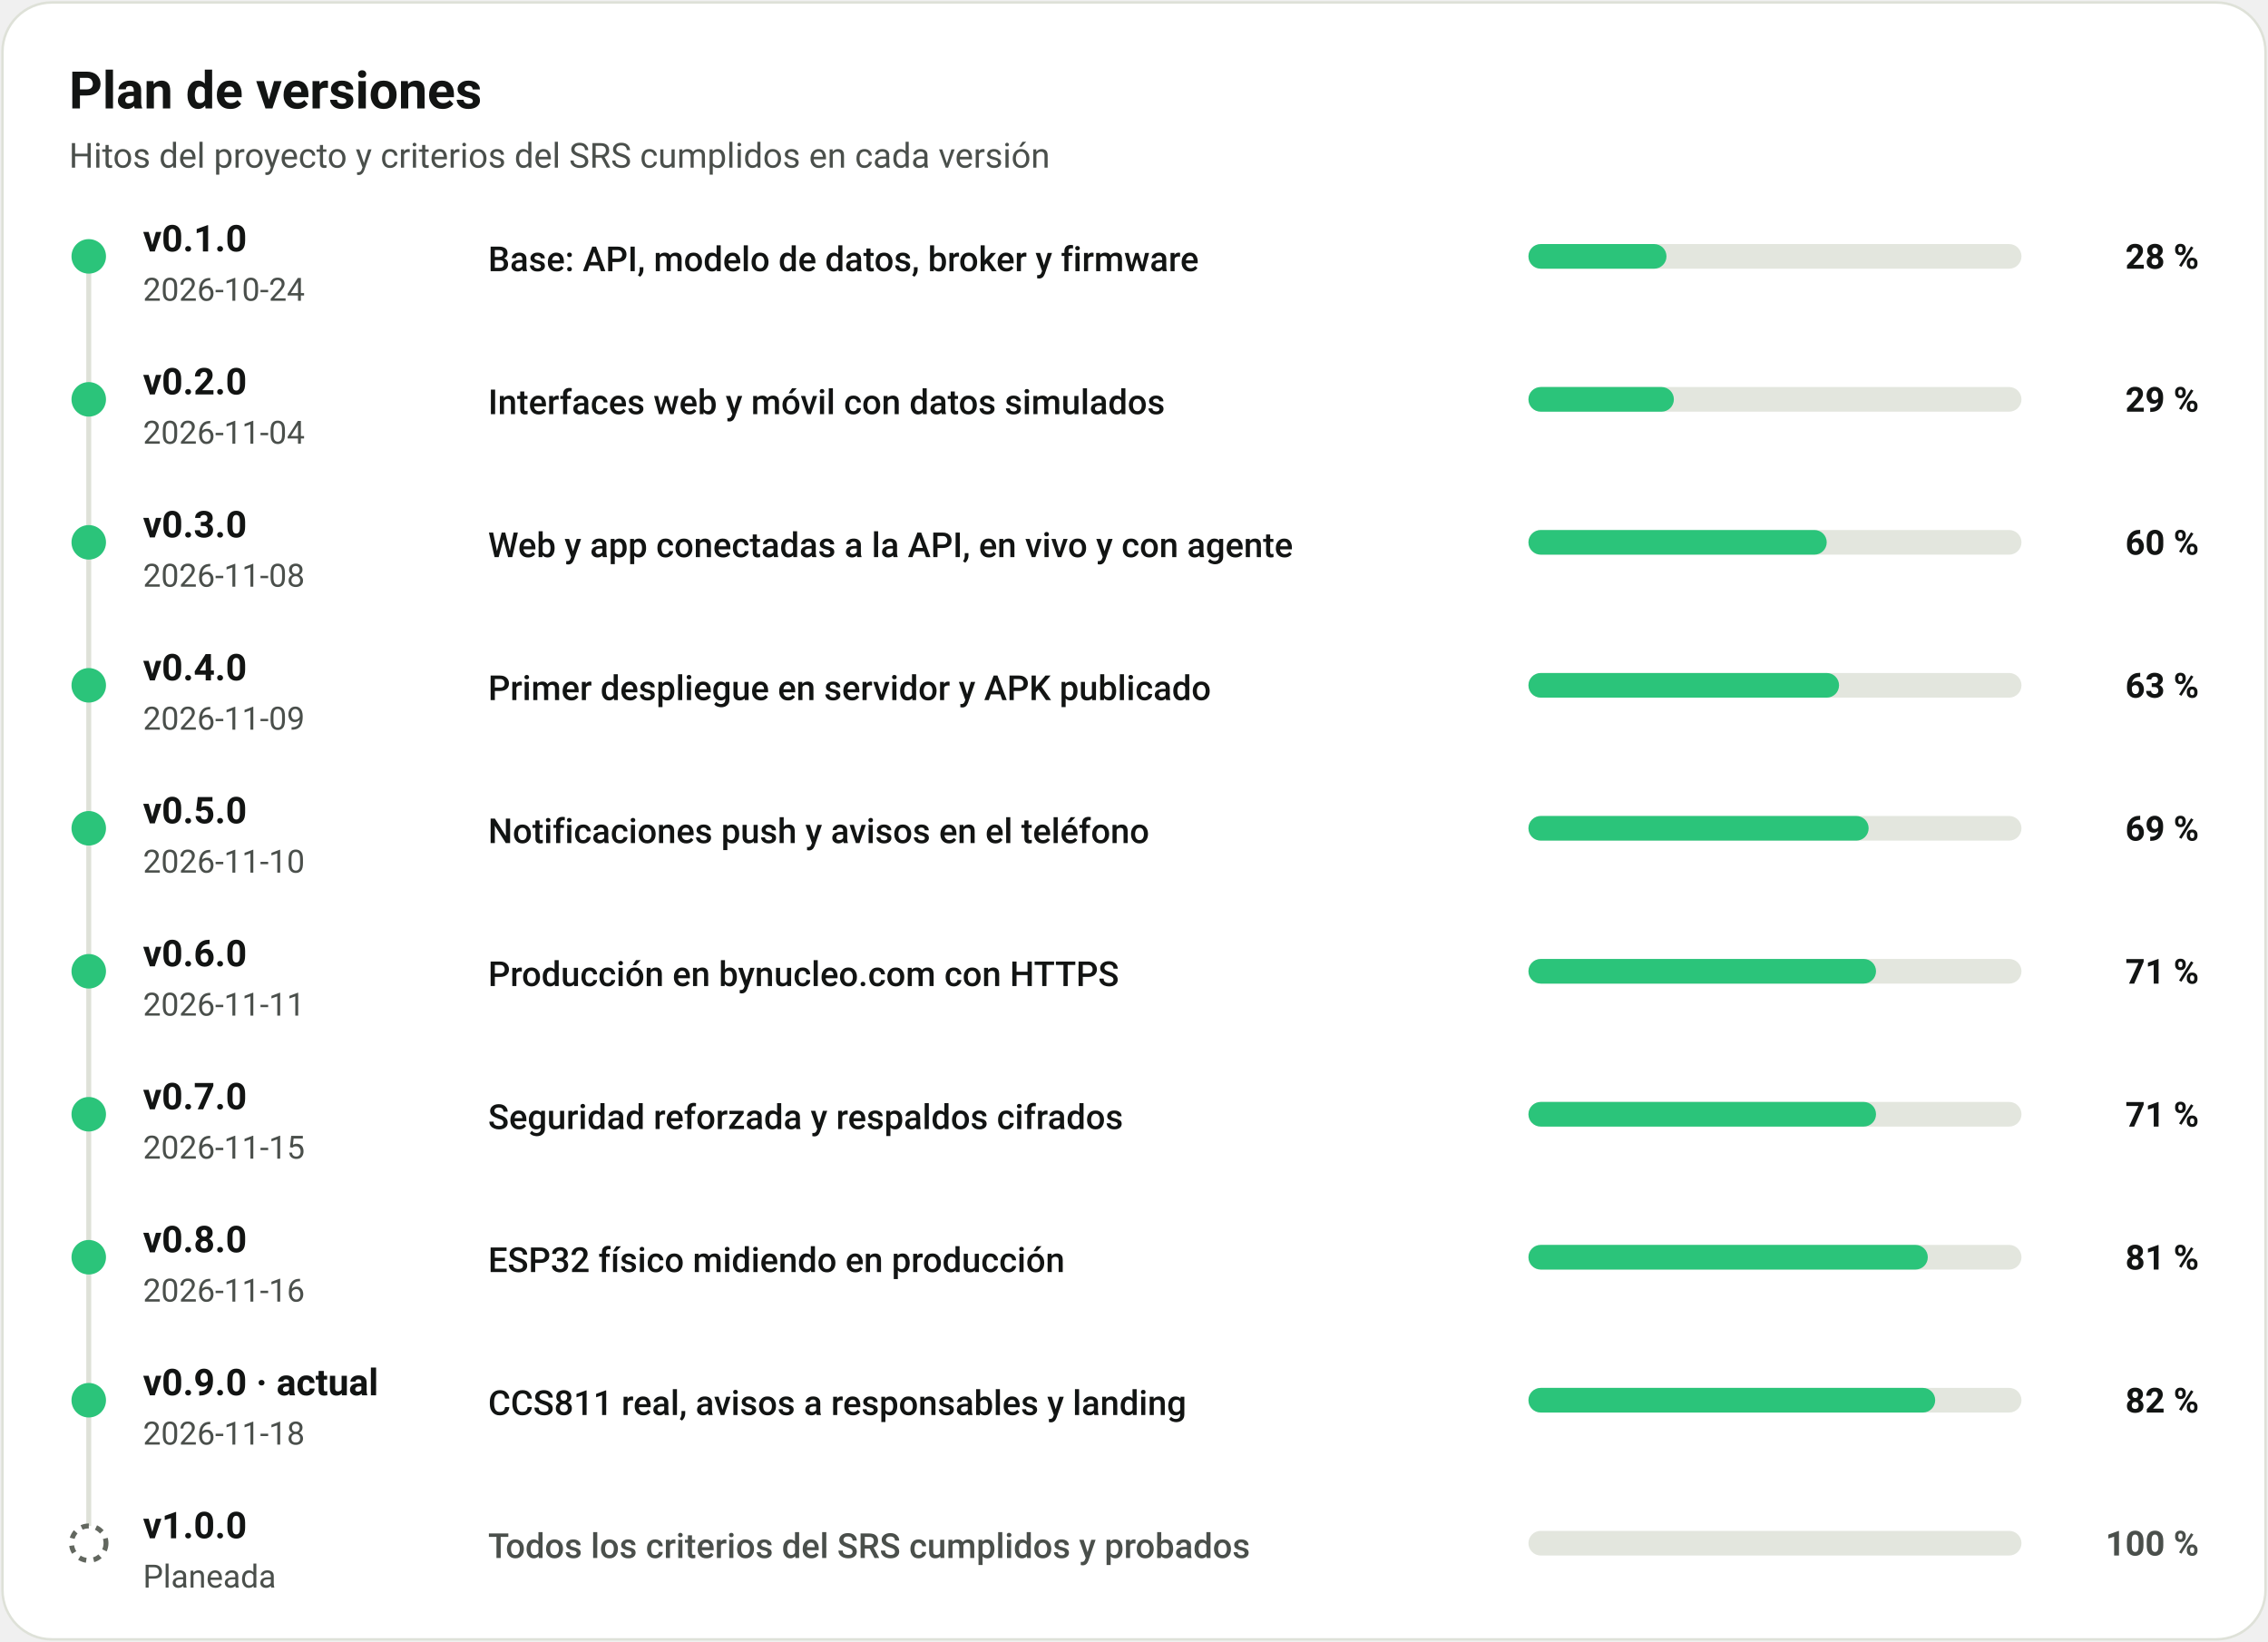
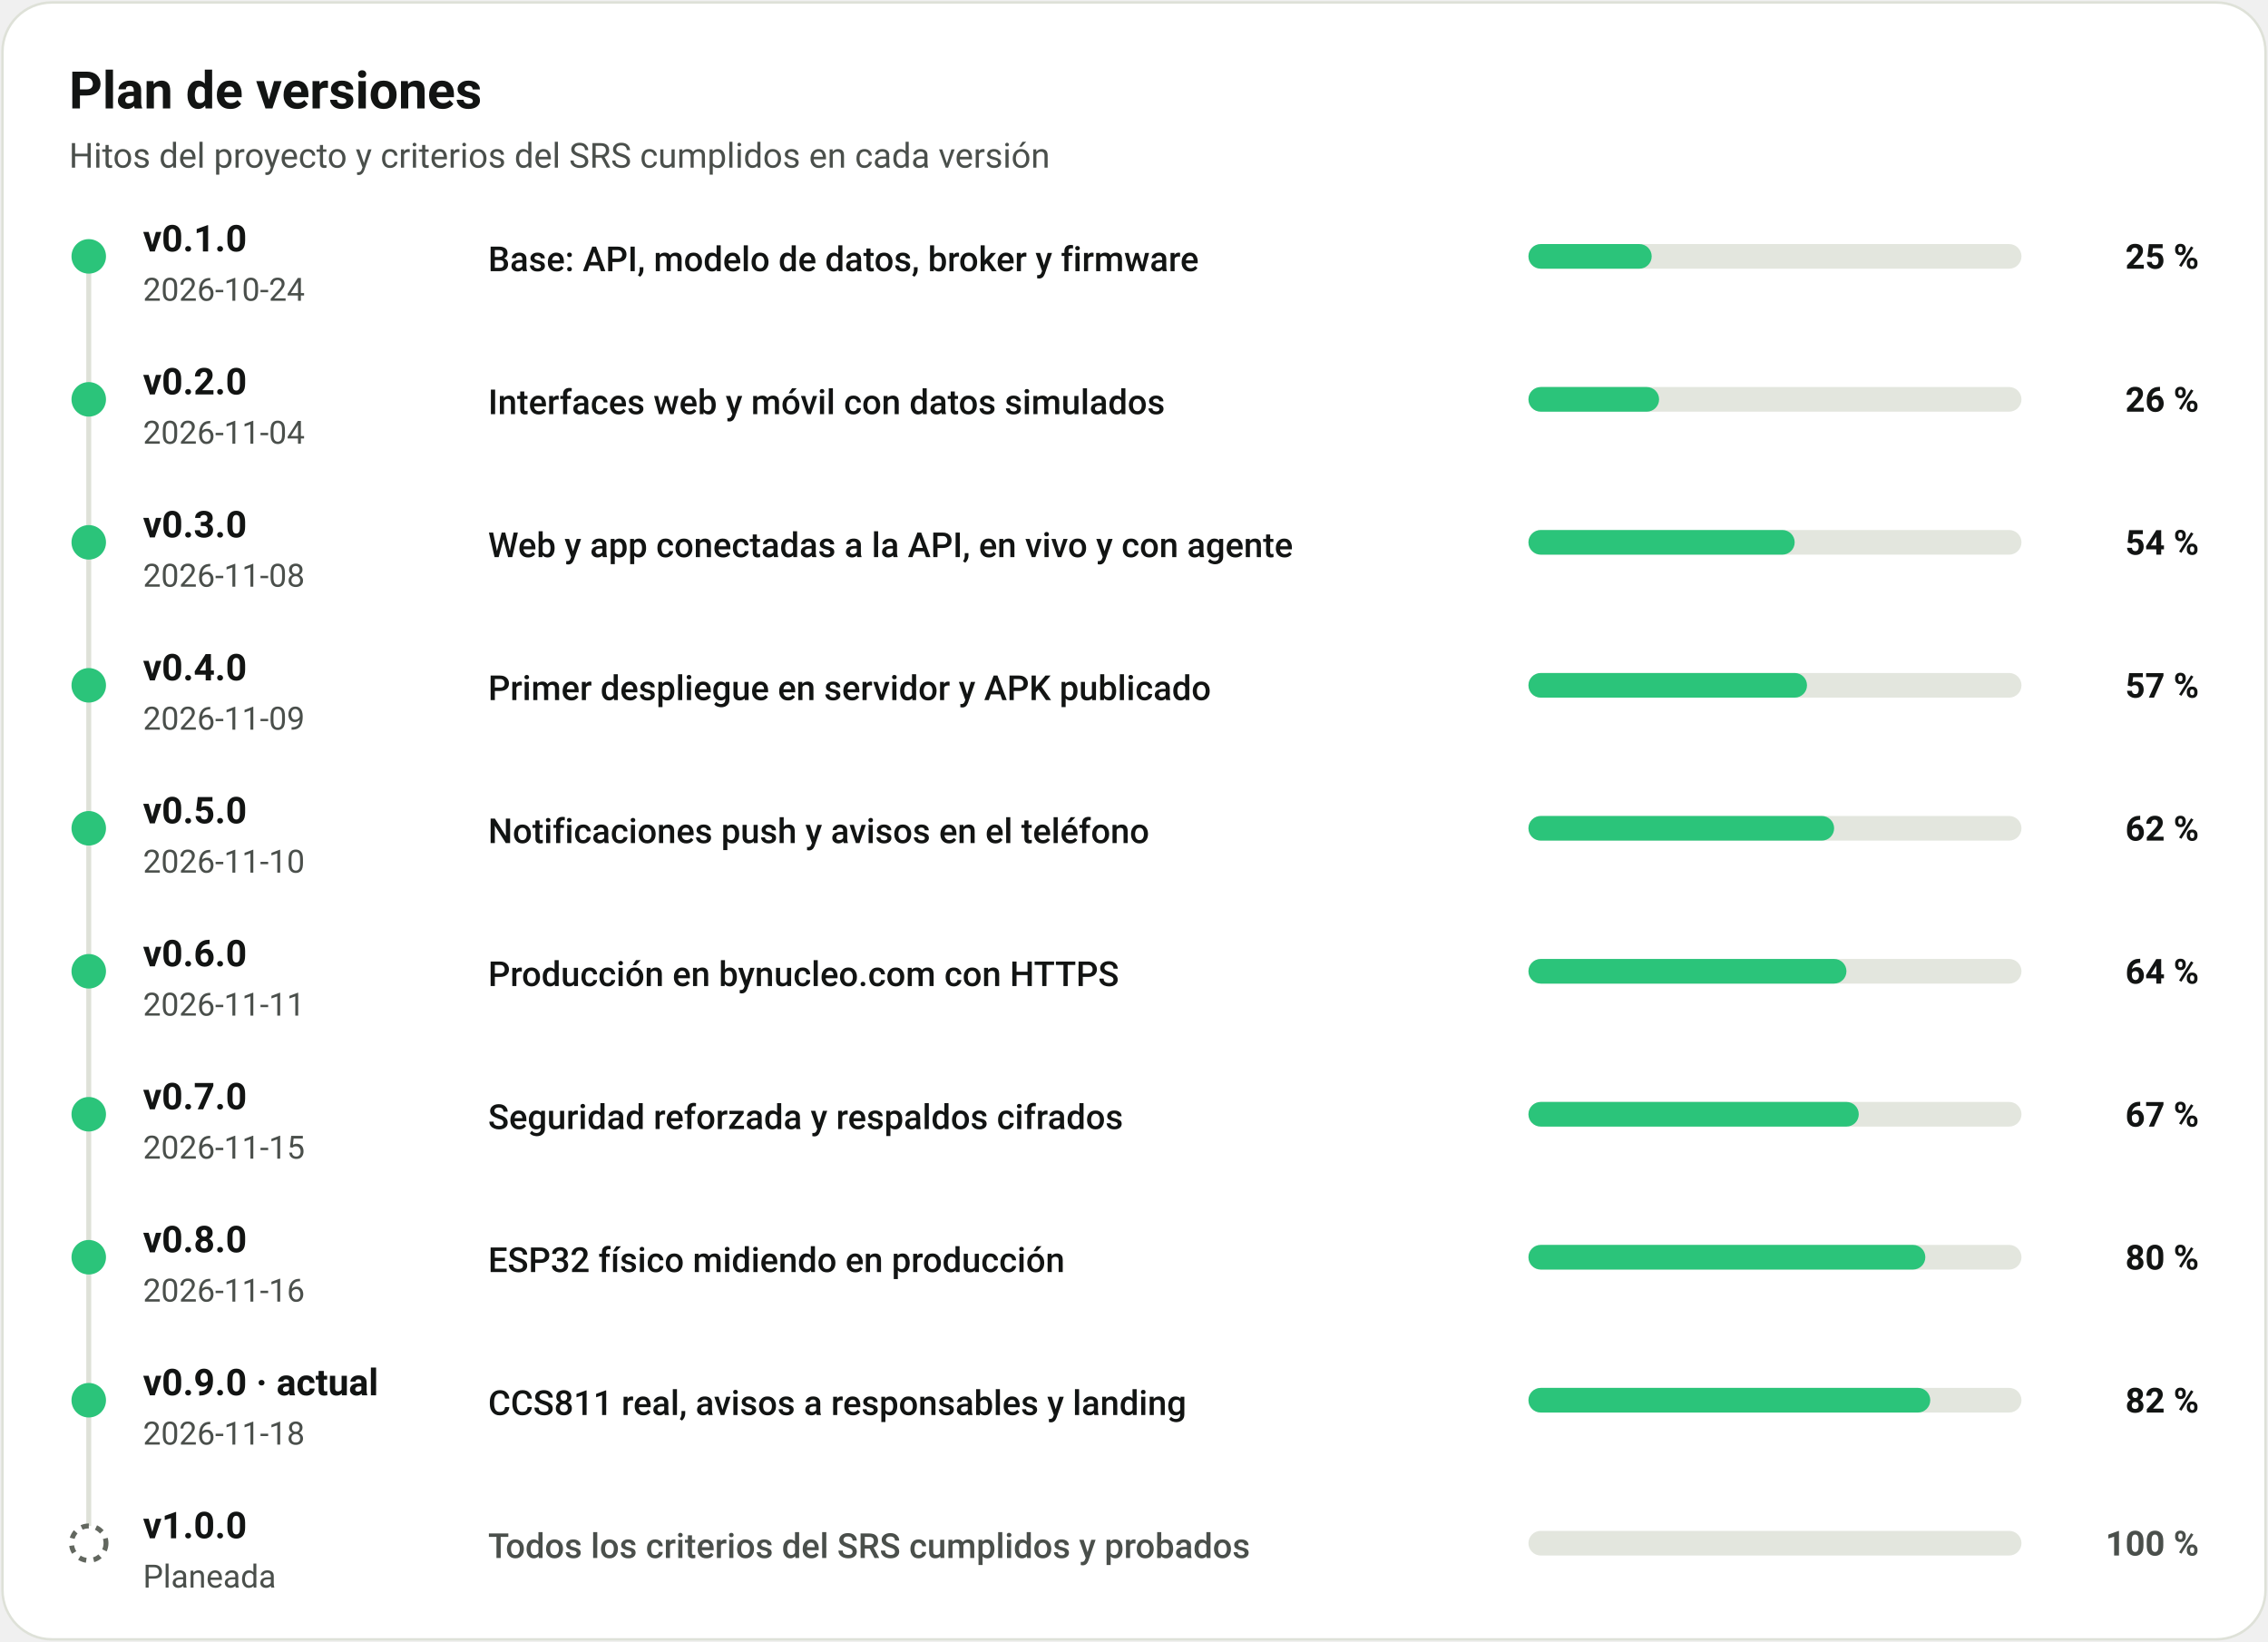
<svg xmlns="http://www.w3.org/2000/svg" width="920" height="666" viewBox="0 0 920 666" role="img" aria-label="Plan de versiones de Núcleo según el avance del SRS" font-family="-apple-system,BlinkMacSystemFont,'Segoe UI',Roboto,Helvetica,Arial,sans-serif">
  <rect x="1" y="1" width="918" height="664" rx="20" fill="#FFFFFF" stroke="#DEE1D8" />
  <text x="28" y="44" fill="#121413" font-size="21" font-weight="700" text-anchor="start">Plan de versiones</text>
  <text x="28" y="68" fill="#4A4F4B" font-size="14" font-weight="400" text-anchor="start">Hitos del proyecto y criterios del SRS cumplidos en cada versión</text>
  <line x1="36" y1="104" x2="36" y2="626" stroke="#DEE1D8" stroke-width="2" />
  <circle cx="36" cy="104" r="7" fill="#2BC47A" />
  <text x="58" y="102" fill="#121413" font-size="15" font-weight="700" text-anchor="start">v0.1.0</text>
  <text x="58" y="122" fill="#4A4F4B" font-size="13" font-weight="400" text-anchor="start">2026-10-24</text>
  <text x="198" y="110" fill="#121413" font-size="14" font-weight="500" text-anchor="start">Base: API, modelo de datos, broker y firmware</text>
  <rect x="620" y="99" width="200" height="10" rx="5" fill="#E3E6DE" />
-   <rect x="620" y="99" width="56" height="10" rx="5" fill="#2BC47A" />
-   <text x="892" y="109" fill="#121413" font-size="14" font-weight="700" text-anchor="end">28 %</text>
+   <rect x="620" y="99" width="50" height="10" rx="5" fill="#2BC47A" />
+   <text x="892" y="109" fill="#121413" font-size="14" font-weight="700" text-anchor="end">25 %</text>
  <circle cx="36" cy="162" r="7" fill="#2BC47A" />
  <text x="58" y="160" fill="#121413" font-size="15" font-weight="700" text-anchor="start">v0.2.0</text>
  <text x="58" y="180" fill="#4A4F4B" font-size="13" font-weight="400" text-anchor="start">2026-11-04</text>
  <text x="198" y="168" fill="#121413" font-size="14" font-weight="500" text-anchor="start">Interfaces web y móvil con datos simulados</text>
  <rect x="620" y="157" width="200" height="10" rx="5" fill="#E3E6DE" />
-   <rect x="620" y="157" width="59" height="10" rx="5" fill="#2BC47A" />
-   <text x="892" y="167" fill="#121413" font-size="14" font-weight="700" text-anchor="end">29 %</text>
+   <rect x="620" y="157" width="53" height="10" rx="5" fill="#2BC47A" />
+   <text x="892" y="167" fill="#121413" font-size="14" font-weight="700" text-anchor="end">26 %</text>
  <circle cx="36" cy="220" r="7" fill="#2BC47A" />
  <text x="58" y="218" fill="#121413" font-size="15" font-weight="700" text-anchor="start">v0.3.0</text>
  <text x="58" y="238" fill="#4A4F4B" font-size="13" font-weight="400" text-anchor="start">2026-11-08</text>
  <text x="198" y="226" fill="#121413" font-size="14" font-weight="500" text-anchor="start">Web y app conectadas a la API, en vivo y con agente</text>
  <rect x="620" y="215" width="200" height="10" rx="5" fill="#E3E6DE" />
-   <rect x="620" y="215" width="121" height="10" rx="5" fill="#2BC47A" />
-   <text x="892" y="225" fill="#121413" font-size="14" font-weight="700" text-anchor="end">60 %</text>
+   <rect x="620" y="215" width="108" height="10" rx="5" fill="#2BC47A" />
+   <text x="892" y="225" fill="#121413" font-size="14" font-weight="700" text-anchor="end">54 %</text>
  <circle cx="36" cy="278" r="7" fill="#2BC47A" />
  <text x="58" y="276" fill="#121413" font-size="15" font-weight="700" text-anchor="start">v0.4.0</text>
  <text x="58" y="296" fill="#4A4F4B" font-size="13" font-weight="400" text-anchor="start">2026-11-09</text>
  <text x="198" y="284" fill="#121413" font-size="14" font-weight="500" text-anchor="start">Primer despliegue en servidor y APK publicado</text>
  <rect x="620" y="273" width="200" height="10" rx="5" fill="#E3E6DE" />
-   <rect x="620" y="273" width="126" height="10" rx="5" fill="#2BC47A" />
-   <text x="892" y="283" fill="#121413" font-size="14" font-weight="700" text-anchor="end">63 %</text>
+   <rect x="620" y="273" width="113" height="10" rx="5" fill="#2BC47A" />
+   <text x="892" y="283" fill="#121413" font-size="14" font-weight="700" text-anchor="end">57 %</text>
  <circle cx="36" cy="336" r="7" fill="#2BC47A" />
  <text x="58" y="334" fill="#121413" font-size="15" font-weight="700" text-anchor="start">v0.5.0</text>
  <text x="58" y="354" fill="#4A4F4B" font-size="13" font-weight="400" text-anchor="start">2026-11-10</text>
  <text x="198" y="342" fill="#121413" font-size="14" font-weight="500" text-anchor="start">Notificaciones push y avisos en el teléfono</text>
  <rect x="620" y="331" width="200" height="10" rx="5" fill="#E3E6DE" />
-   <rect x="620" y="331" width="138" height="10" rx="5" fill="#2BC47A" />
-   <text x="892" y="341" fill="#121413" font-size="14" font-weight="700" text-anchor="end">69 %</text>
+   <rect x="620" y="331" width="124" height="10" rx="5" fill="#2BC47A" />
+   <text x="892" y="341" fill="#121413" font-size="14" font-weight="700" text-anchor="end">62 %</text>
  <circle cx="36" cy="394" r="7" fill="#2BC47A" />
  <text x="58" y="392" fill="#121413" font-size="15" font-weight="700" text-anchor="start">v0.6.0</text>
  <text x="58" y="412" fill="#4A4F4B" font-size="13" font-weight="400" text-anchor="start">2026-11-11</text>
  <text x="198" y="400" fill="#121413" font-size="14" font-weight="500" text-anchor="start">Producción en bynucleo.com con HTTPS</text>
  <rect x="620" y="389" width="200" height="10" rx="5" fill="#E3E6DE" />
-   <rect x="620" y="389" width="141" height="10" rx="5" fill="#2BC47A" />
-   <text x="892" y="399" fill="#121413" font-size="14" font-weight="700" text-anchor="end">71 %</text>
+   <rect x="620" y="389" width="129" height="10" rx="5" fill="#2BC47A" />
+   <text x="892" y="399" fill="#121413" font-size="14" font-weight="700" text-anchor="end">64 %</text>
  <circle cx="36" cy="452" r="7" fill="#2BC47A" />
  <text x="58" y="450" fill="#121413" font-size="15" font-weight="700" text-anchor="start">v0.7.0</text>
  <text x="58" y="470" fill="#4A4F4B" font-size="13" font-weight="400" text-anchor="start">2026-11-15</text>
  <text x="198" y="458" fill="#121413" font-size="14" font-weight="500" text-anchor="start">Seguridad reforzada y respaldos cifrados</text>
  <rect x="620" y="447" width="200" height="10" rx="5" fill="#E3E6DE" />
-   <rect x="620" y="447" width="141" height="10" rx="5" fill="#2BC47A" />
-   <text x="892" y="457" fill="#121413" font-size="14" font-weight="700" text-anchor="end">71 %</text>
+   <rect x="620" y="447" width="134" height="10" rx="5" fill="#2BC47A" />
+   <text x="892" y="457" fill="#121413" font-size="14" font-weight="700" text-anchor="end">67 %</text>
  <circle cx="36" cy="510" r="7" fill="#2BC47A" />
  <text x="58" y="508" fill="#121413" font-size="15" font-weight="700" text-anchor="start">v0.8.0</text>
  <text x="58" y="528" fill="#4A4F4B" font-size="13" font-weight="400" text-anchor="start">2026-11-16</text>
  <text x="198" y="516" fill="#121413" font-size="14" font-weight="500" text-anchor="start">ESP32 físico midiendo en producción</text>
  <rect x="620" y="505" width="200" height="10" rx="5" fill="#E3E6DE" />
-   <rect x="620" y="505" width="162" height="10" rx="5" fill="#2BC47A" />
-   <text x="892" y="515" fill="#121413" font-size="14" font-weight="700" text-anchor="end">81 %</text>
+   <rect x="620" y="505" width="161" height="10" rx="5" fill="#2BC47A" />
+   <text x="892" y="515" fill="#121413" font-size="14" font-weight="700" text-anchor="end">80 %</text>
  <circle cx="36" cy="568" r="7" fill="#2BC47A" />
  <text x="58" y="566" fill="#121413" font-size="15" font-weight="700" text-anchor="start">v0.9.0  · actual</text>
  <text x="58" y="586" fill="#4A4F4B" font-size="13" font-weight="400" text-anchor="start">2026-11-18</text>
  <text x="198" y="574" fill="#121413" font-size="14" font-weight="500" text-anchor="start">CCS811 real, avisos a responsables y landing</text>
  <rect x="620" y="563" width="200" height="10" rx="5" fill="#E3E6DE" />
-   <rect x="620" y="563" width="165" height="10" rx="5" fill="#2BC47A" />
+   <rect x="620" y="563" width="163" height="10" rx="5" fill="#2BC47A" />
  <text x="892" y="573" fill="#121413" font-size="14" font-weight="700" text-anchor="end">82 %</text>
  <circle cx="36" cy="626" r="7" fill="#FFFFFF" stroke="#62675F" stroke-width="2" stroke-dasharray="3 3" />
  <text x="58" y="624" fill="#121413" font-size="15" font-weight="700" text-anchor="start">v1.0.0</text>
  <text x="58" y="644" fill="#4A4F4B" font-size="13" font-weight="400" text-anchor="start">Planeada</text>
  <text x="198" y="632" fill="#4A4F4B" font-size="14" font-weight="500" text-anchor="start">Todos los criterios del SRS cumplidos y probados</text>
  <rect x="620" y="621" width="200" height="10" rx="5" fill="#E3E6DE" />
  <text x="892" y="631" fill="#4A4F4B" font-size="14" font-weight="700" text-anchor="end">100 %</text>
</svg>
